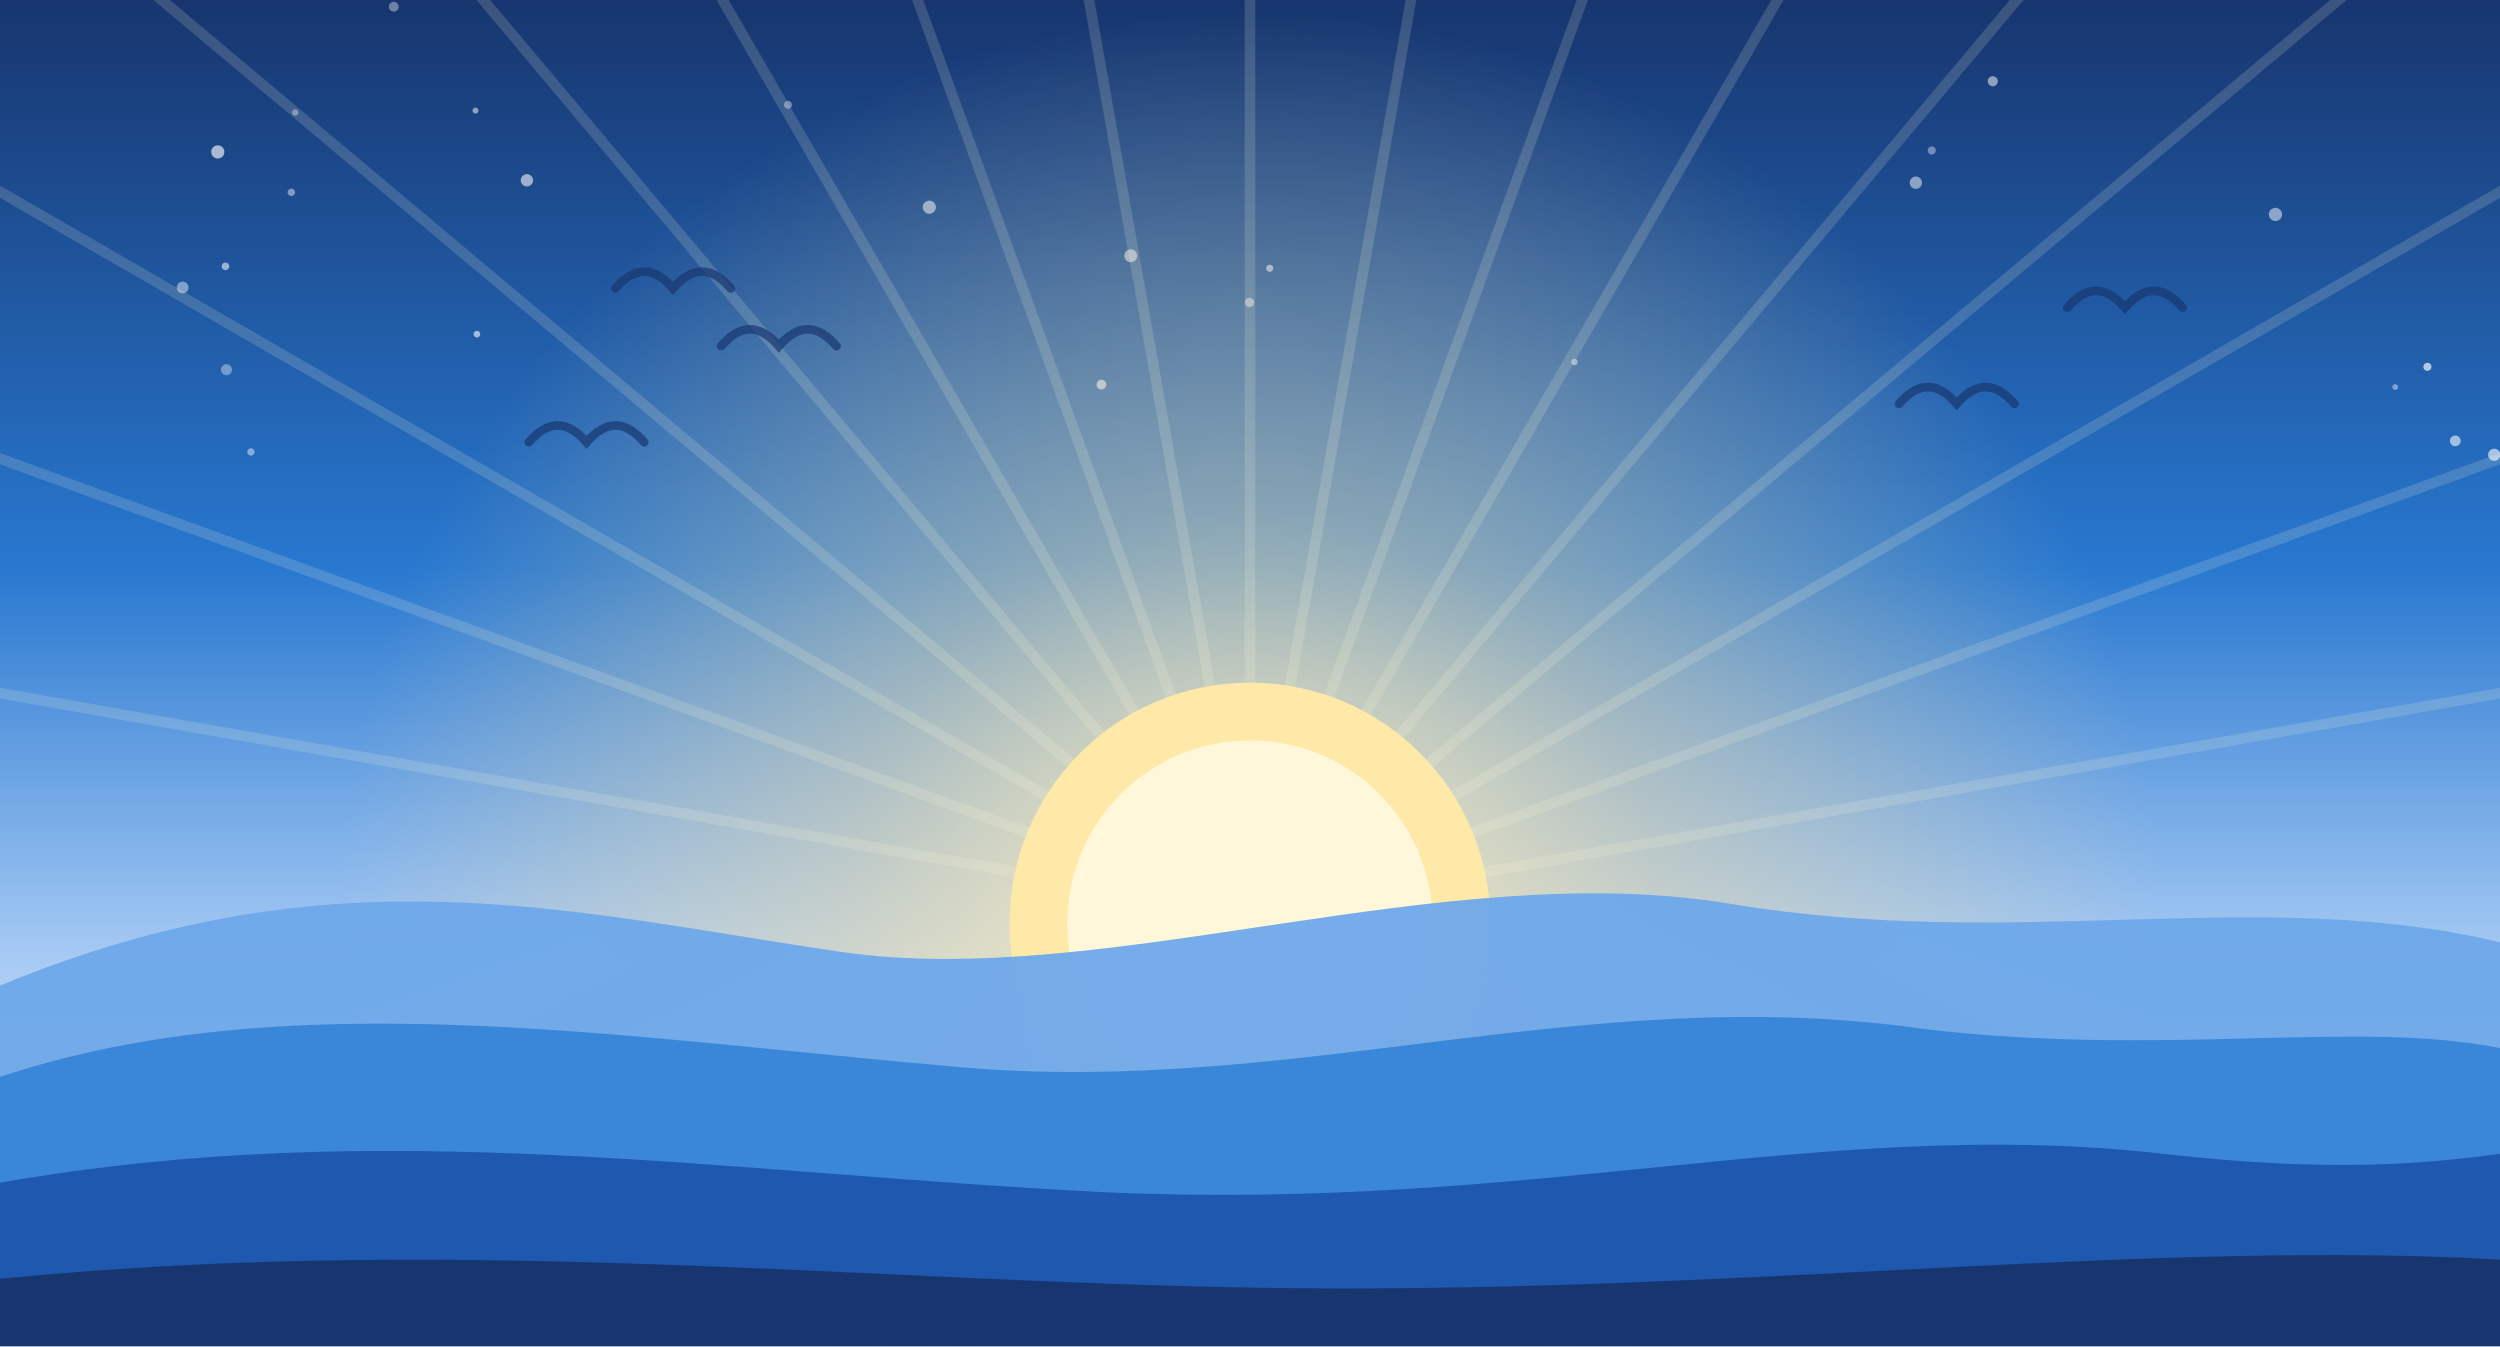
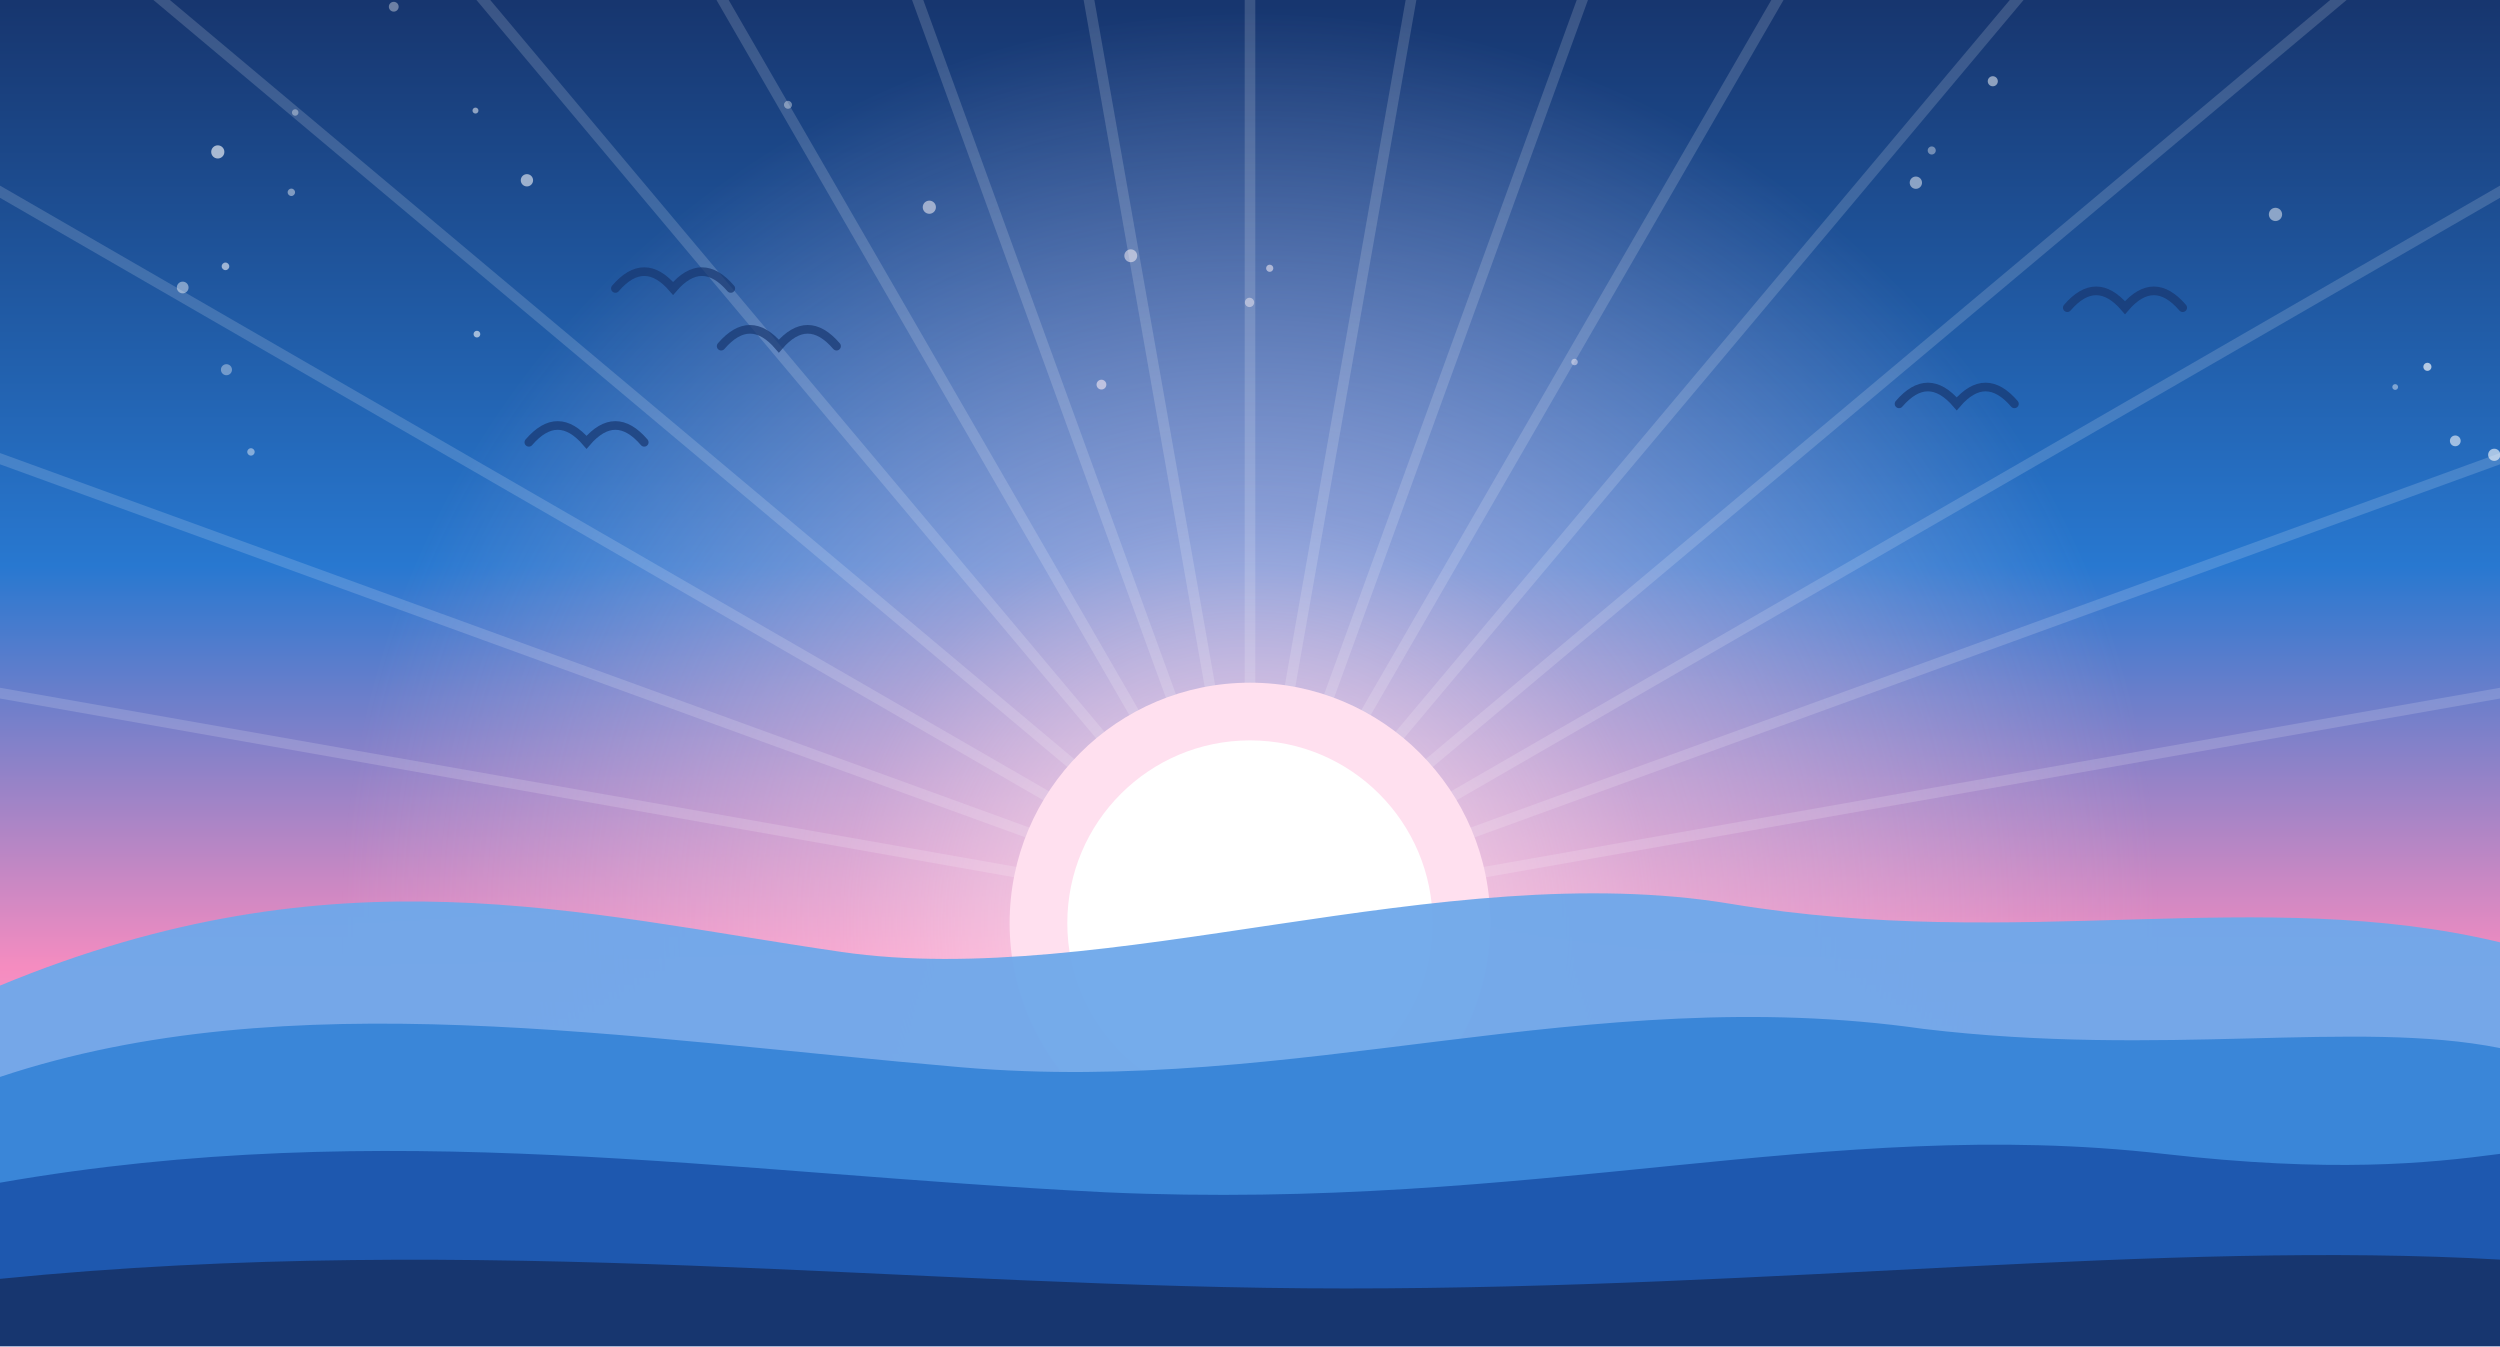
<svg xmlns="http://www.w3.org/2000/svg" viewBox="0 0 520 280" preserveAspectRatio="xMidYMid slice" role="img" aria-hidden="true">
  <defs>
    <linearGradient id="sky" x1="0" y1="0" x2="0" y2="1">
      <stop offset="0" stop-color="#17366F" />
      <stop offset=".42" stop-color="#2878D0" />
-       <stop offset=".72" stop-color="#A9CCF5" />
-       <stop offset="1" stop-color="#FFE4B0" />
+       <stop offset=".72" stop-color="#F58CC0" />
+       <stop offset="1" stop-color="#FFC2DB" />
    </linearGradient>
    <radialGradient id="glow" cx=".5" cy=".5" r=".5">
-       <stop offset="0" stop-color="#FFF3C4" stop-opacity=".95" />
-       <stop offset=".45" stop-color="#FFE2A0" stop-opacity=".45" />
-       <stop offset="1" stop-color="#FFE2A0" stop-opacity="0" />
+       <stop offset="0" stop-color="#FFE8F2" stop-opacity=".95" />
+       <stop offset=".45" stop-color="#FFD0E6" stop-opacity=".45" />
+       <stop offset="1" stop-color="#FFD0E6" stop-opacity="0" />
    </radialGradient>
  </defs>
  <rect width="520" height="280" fill="url(#sky)" />
  <circle cx="235.2" cy="53.2" r="1.34" fill="#fff" opacity="0.51" />
  <circle cx="264.1" cy="55.8" r="0.75" fill="#fff" opacity="0.53" />
  <circle cx="327.5" cy="75.3" r="0.68" fill="#fff" opacity="0.46" />
  <circle cx="47.1" cy="76.9" r="1.15" fill="#fff" opacity="0.36" />
  <circle cx="510.7" cy="91.7" r="1.12" fill="#fff" opacity="0.57" />
  <circle cx="81.9" cy="1.4" r="1.02" fill="#fff" opacity="0.37" />
  <circle cx="98.9" cy="23.0" r="0.62" fill="#fff" opacity="0.51" />
  <circle cx="229.1" cy="80.0" r="1.02" fill="#fff" opacity="0.57" />
  <circle cx="259.9" cy="62.9" r="0.97" fill="#fff" opacity="0.45" />
  <circle cx="518.8" cy="94.6" r="1.27" fill="#fff" opacity="0.60" />
  <circle cx="163.9" cy="21.8" r="0.83" fill="#fff" opacity="0.37" />
  <circle cx="398.5" cy="38.0" r="1.28" fill="#fff" opacity="0.49" />
  <circle cx="498.2" cy="80.5" r="0.60" fill="#fff" opacity="0.42" />
  <circle cx="473.3" cy="44.6" r="1.38" fill="#fff" opacity="0.49" />
  <circle cx="38.0" cy="59.8" r="1.22" fill="#fff" opacity="0.44" />
  <circle cx="45.3" cy="31.6" r="1.37" fill="#fff" opacity="0.62" />
  <circle cx="61.4" cy="23.4" r="0.68" fill="#fff" opacity="0.37" />
  <circle cx="414.5" cy="16.9" r="1.05" fill="#fff" opacity="0.51" />
  <circle cx="99.2" cy="69.5" r="0.70" fill="#fff" opacity="0.58" />
  <circle cx="60.6" cy="40.0" r="0.77" fill="#fff" opacity="0.44" />
  <circle cx="504.9" cy="76.3" r="0.84" fill="#fff" opacity="0.66" />
  <circle cx="109.6" cy="37.5" r="1.28" fill="#fff" opacity="0.57" />
  <circle cx="52.2" cy="94.0" r="0.77" fill="#fff" opacity="0.44" />
  <circle cx="401.8" cy="31.3" r="0.84" fill="#fff" opacity="0.38" />
  <circle cx="46.9" cy="55.4" r="0.79" fill="#fff" opacity="0.56" />
  <circle cx="193.3" cy="43.1" r="1.37" fill="#fff" opacity="0.52" />
  <circle cx="260" cy="192" r="190" fill="url(#glow)" />
-   <line x1="260" y1="190" x2="-153.6" y2="117.1" stroke="#FFF6D6" stroke-width="2.2" opacity=".16" />
-   <line x1="260" y1="190" x2="-134.7" y2="46.4" stroke="#FFF6D6" stroke-width="2.2" opacity=".16" />
-   <line x1="260" y1="190" x2="-103.7" y2="-20.0" stroke="#FFF6D6" stroke-width="2.2" opacity=".16" />
-   <line x1="260" y1="190" x2="-61.7" y2="-80.0" stroke="#FFF6D6" stroke-width="2.2" opacity=".16" />
-   <line x1="260" y1="190" x2="-10.0" y2="-131.7" stroke="#FFF6D6" stroke-width="2.2" opacity=".16" />
-   <line x1="260" y1="190" x2="50.0" y2="-173.7" stroke="#FFF6D6" stroke-width="2.2" opacity=".16" />
-   <line x1="260" y1="190" x2="116.4" y2="-204.7" stroke="#FFF6D6" stroke-width="2.2" opacity=".16" />
-   <line x1="260" y1="190" x2="187.1" y2="-223.6" stroke="#FFF6D6" stroke-width="2.2" opacity=".16" />
-   <line x1="260" y1="190" x2="260.0" y2="-230.0" stroke="#FFF6D6" stroke-width="2.2" opacity=".16" />
-   <line x1="260" y1="190" x2="332.9" y2="-223.6" stroke="#FFF6D6" stroke-width="2.2" opacity=".16" />
-   <line x1="260" y1="190" x2="403.6" y2="-204.7" stroke="#FFF6D6" stroke-width="2.2" opacity=".16" />
-   <line x1="260" y1="190" x2="470.0" y2="-173.7" stroke="#FFF6D6" stroke-width="2.2" opacity=".16" />
-   <line x1="260" y1="190" x2="530.0" y2="-131.7" stroke="#FFF6D6" stroke-width="2.2" opacity=".16" />
-   <line x1="260" y1="190" x2="581.7" y2="-80.0" stroke="#FFF6D6" stroke-width="2.2" opacity=".16" />
-   <line x1="260" y1="190" x2="623.7" y2="-20.0" stroke="#FFF6D6" stroke-width="2.2" opacity=".16" />
-   <line x1="260" y1="190" x2="654.7" y2="46.4" stroke="#FFF6D6" stroke-width="2.2" opacity=".16" />
-   <line x1="260" y1="190" x2="673.6" y2="117.1" stroke="#FFF6D6" stroke-width="2.2" opacity=".16" />
-   <circle cx="260" cy="192" r="50" fill="#FFE9A8" />
-   <circle cx="260" cy="192" r="38" fill="#FFF7DA" />
+   <line x1="260" y1="190" x2="-153.6" y2="117.1" stroke="#FFFFFF" stroke-width="2.2" opacity=".16" />
+   <line x1="260" y1="190" x2="-134.7" y2="46.4" stroke="#FFFFFF" stroke-width="2.2" opacity=".16" />
+   <line x1="260" y1="190" x2="-103.7" y2="-20.0" stroke="#FFFFFF" stroke-width="2.2" opacity=".16" />
+   <line x1="260" y1="190" x2="-61.7" y2="-80.0" stroke="#FFFFFF" stroke-width="2.2" opacity=".16" />
+   <line x1="260" y1="190" x2="-10.0" y2="-131.7" stroke="#FFFFFF" stroke-width="2.2" opacity=".16" />
+   <line x1="260" y1="190" x2="50.0" y2="-173.7" stroke="#FFFFFF" stroke-width="2.2" opacity=".16" />
+   <line x1="260" y1="190" x2="116.4" y2="-204.7" stroke="#FFFFFF" stroke-width="2.2" opacity=".16" />
+   <line x1="260" y1="190" x2="187.1" y2="-223.6" stroke="#FFFFFF" stroke-width="2.2" opacity=".16" />
+   <line x1="260" y1="190" x2="260.0" y2="-230.0" stroke="#FFFFFF" stroke-width="2.2" opacity=".16" />
+   <line x1="260" y1="190" x2="332.9" y2="-223.6" stroke="#FFFFFF" stroke-width="2.2" opacity=".16" />
+   <line x1="260" y1="190" x2="403.6" y2="-204.7" stroke="#FFFFFF" stroke-width="2.2" opacity=".16" />
+   <line x1="260" y1="190" x2="470.0" y2="-173.7" stroke="#FFFFFF" stroke-width="2.2" opacity=".16" />
+   <line x1="260" y1="190" x2="530.0" y2="-131.7" stroke="#FFFFFF" stroke-width="2.2" opacity=".16" />
+   <line x1="260" y1="190" x2="581.7" y2="-80.0" stroke="#FFFFFF" stroke-width="2.2" opacity=".16" />
+   <line x1="260" y1="190" x2="623.7" y2="-20.0" stroke="#FFFFFF" stroke-width="2.2" opacity=".16" />
+   <line x1="260" y1="190" x2="654.7" y2="46.4" stroke="#FFFFFF" stroke-width="2.2" opacity=".16" />
+   <line x1="260" y1="190" x2="673.6" y2="117.1" stroke="#FFFFFF" stroke-width="2.2" opacity=".16" />
+   <circle cx="260" cy="192" r="50" fill="#FFE0EF" />
+   <circle cx="260" cy="192" r="38" fill="#FFFFFF" />
  <path d="M0 205 C70 176 120 190 175 198 C230 206 300 178 360 188 C420 198 470 184 520 196 V280 H0Z" fill="#6EA8EA" opacity=".95" />
  <path d="M0 224 C60 204 130 216 200 222 C270 228 330 204 400 214 C450 220 490 212 520 218 V280 H0Z" fill="#3A86D8" />
  <path d="M0 246 C80 232 150 244 230 248 C320 252 380 232 450 240 C485 244 505 242 520 240 V280 H0Z" fill="#1E58AF" />
  <path d="M0 266 C100 256 190 268 280 268 C370 268 450 258 520 262 V280 H0Z" fill="#17366F" />
  <path d="M110 92 q6 -7 12 0 q6 -7 12 0" fill="none" stroke="#17366F" stroke-width="1.8" stroke-linecap="round" opacity=".7" />
  <path d="M150 72 q6 -7 12 0 q6 -7 12 0" fill="none" stroke="#17366F" stroke-width="1.8" stroke-linecap="round" opacity=".7" />
  <path d="M128 60 q6 -7 12 0 q6 -7 12 0" fill="none" stroke="#17366F" stroke-width="1.8" stroke-linecap="round" opacity=".7" />
  <path d="M395 84 q6 -7 12 0 q6 -7 12 0" fill="none" stroke="#17366F" stroke-width="1.8" stroke-linecap="round" opacity=".7" />
  <path d="M430 64 q6 -7 12 0 q6 -7 12 0" fill="none" stroke="#17366F" stroke-width="1.8" stroke-linecap="round" opacity=".7" />
</svg>
